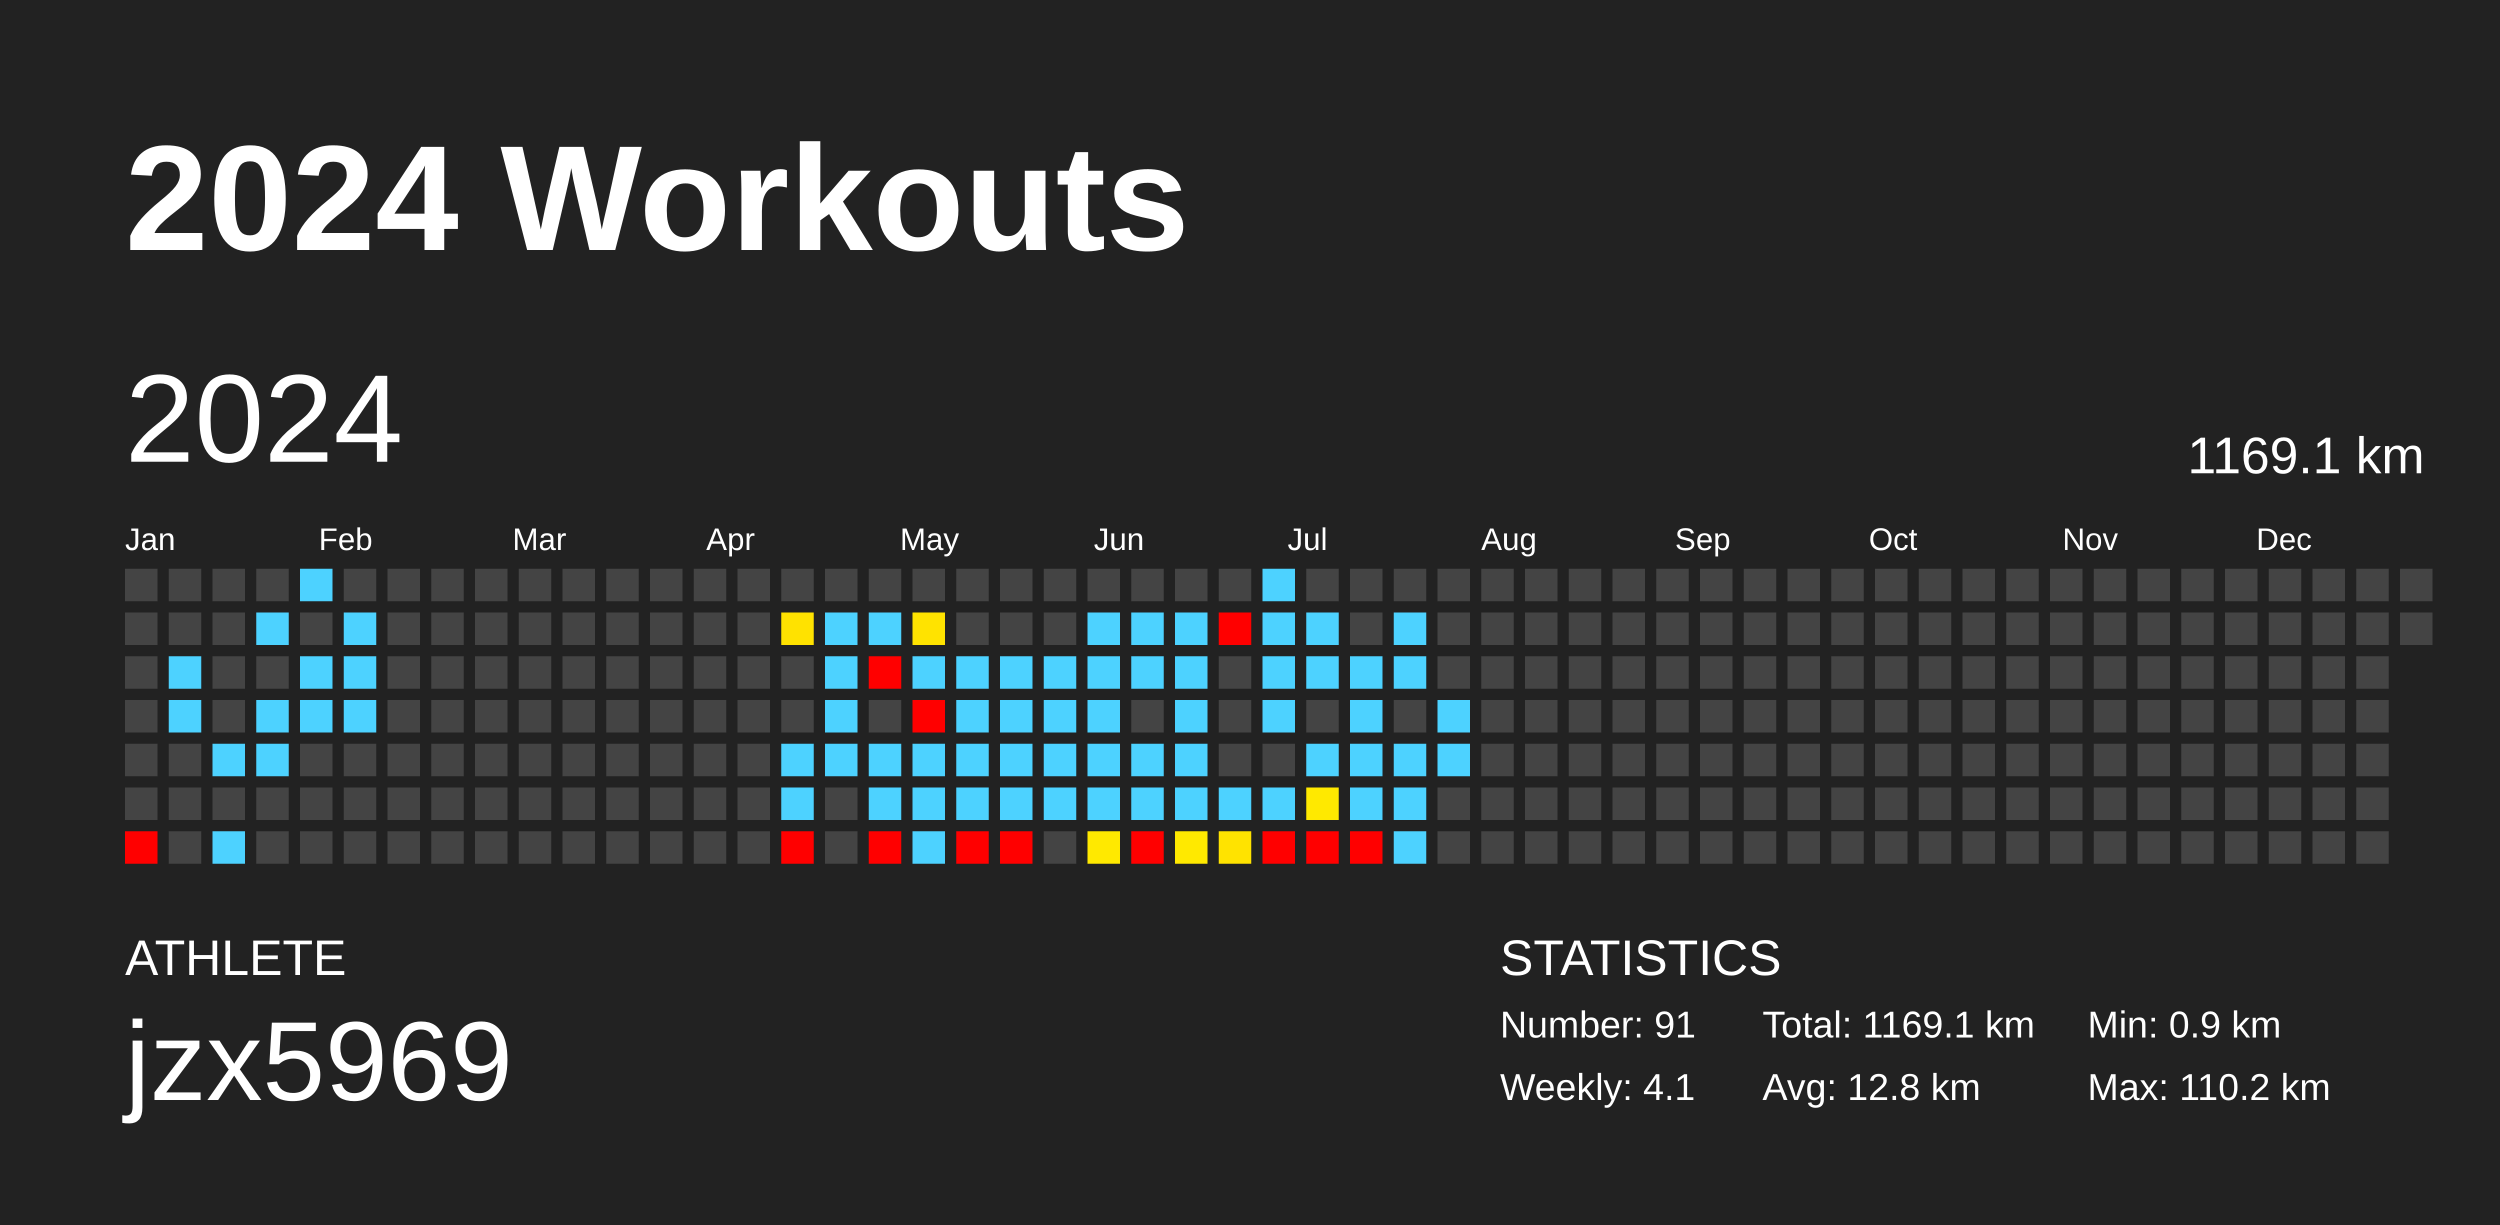
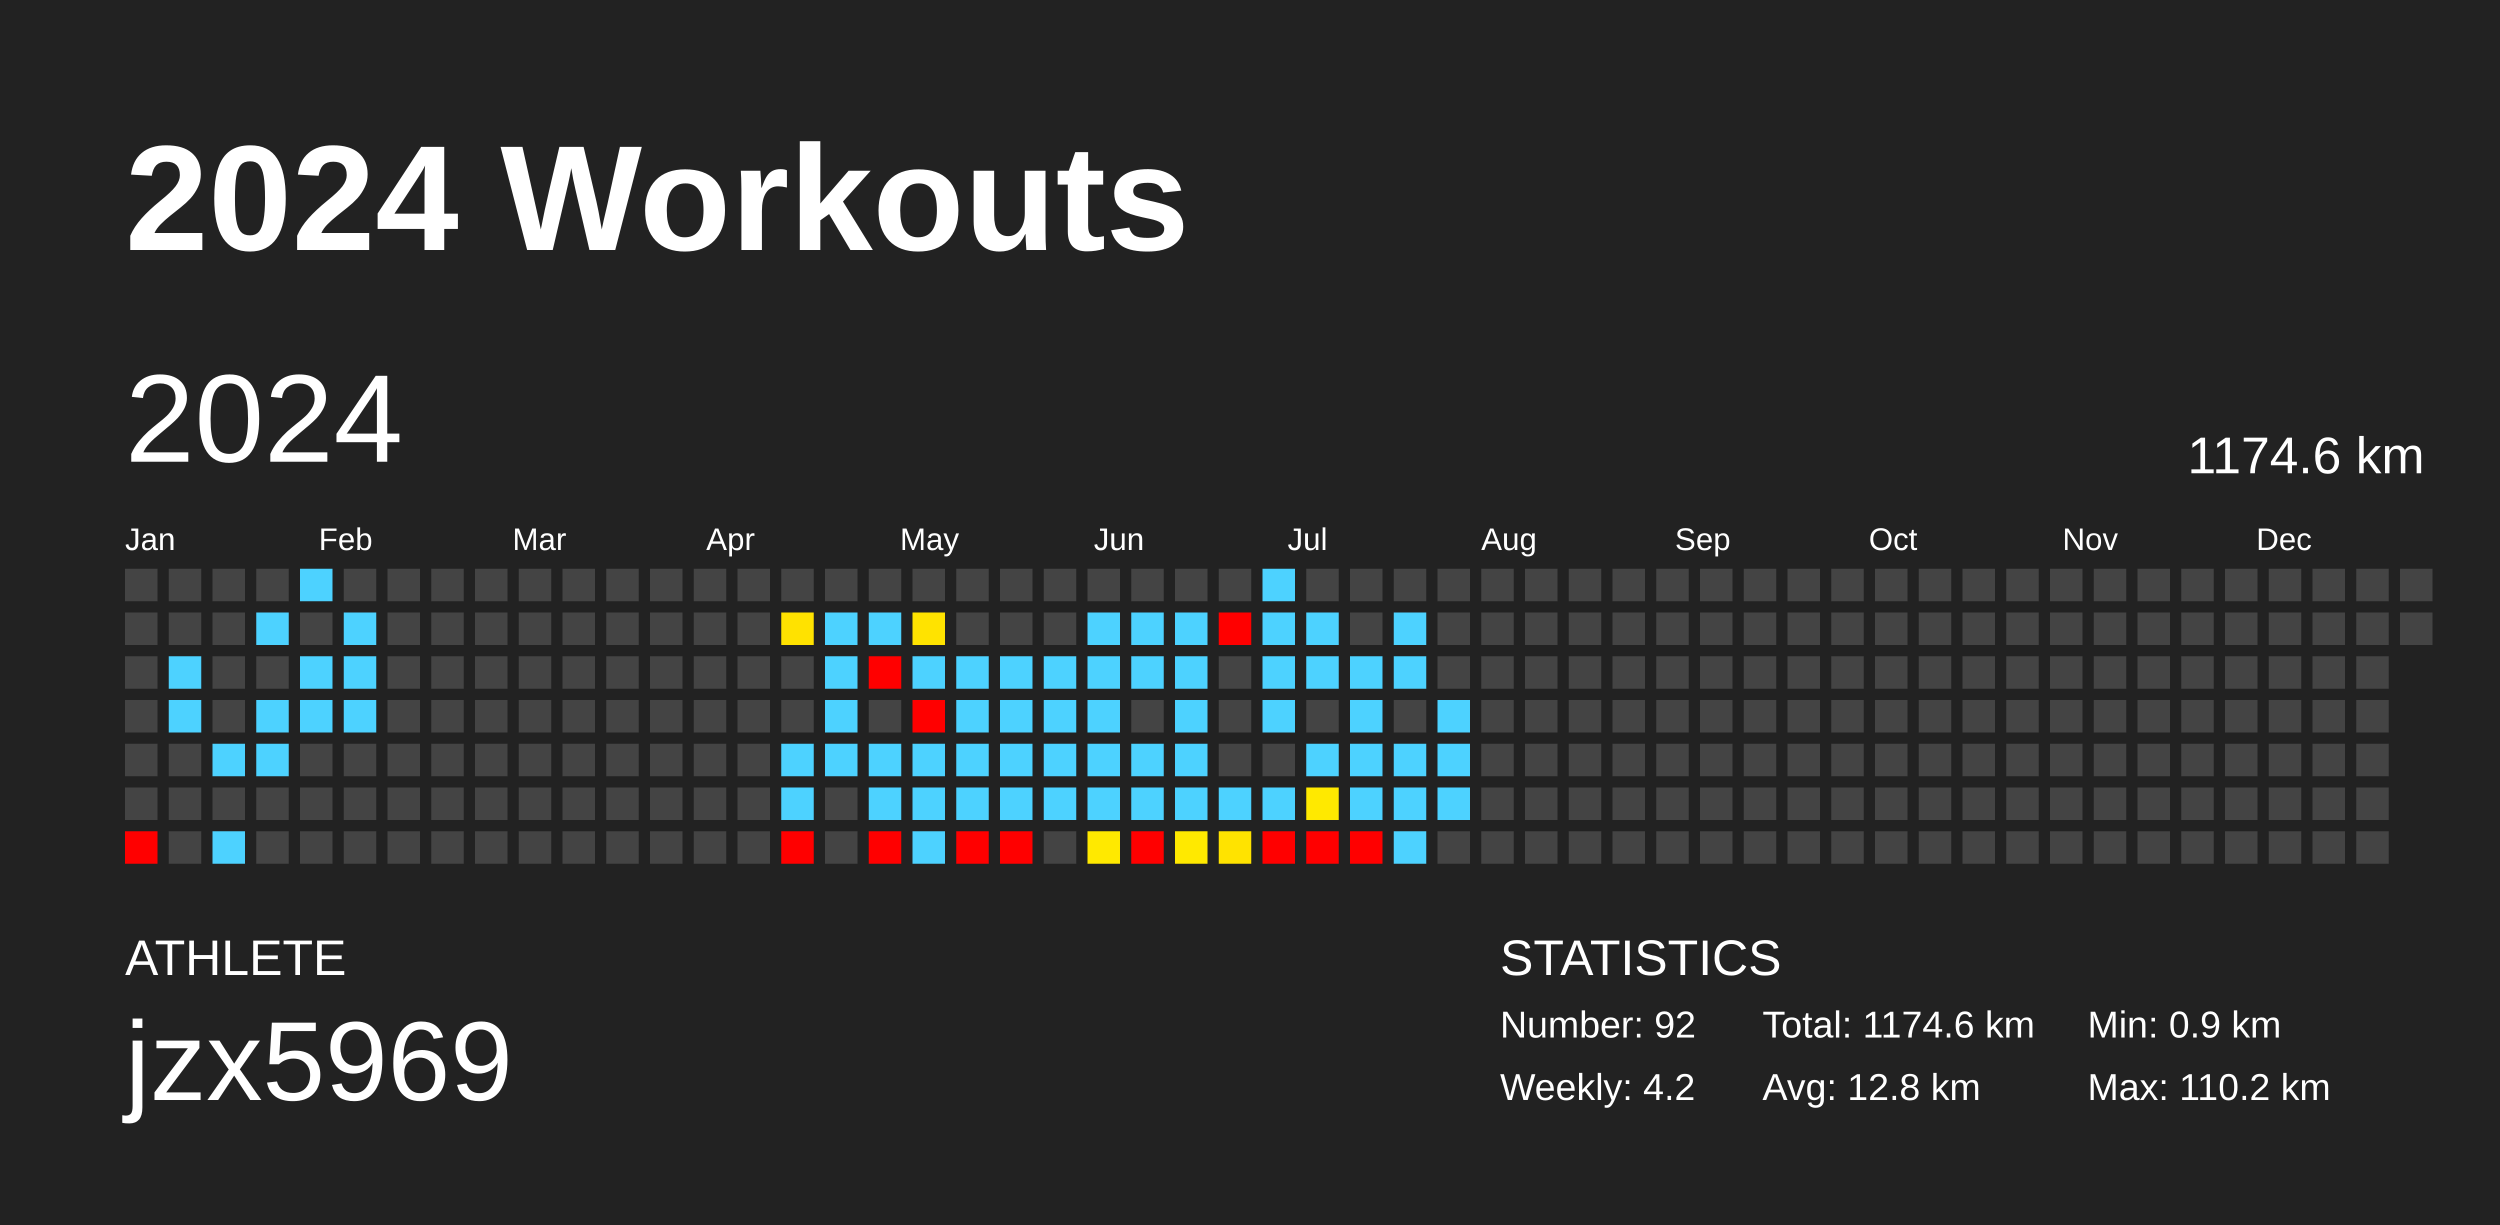
<svg xmlns="http://www.w3.org/2000/svg" baseProfile="full" height="98mm" version="1.1" viewBox="0,0,200,98" width="200mm">
  <defs />
  <rect fill="#222222" height="98" width="200" x="0" y="0" />
  <text fill="#FFFFFF" style="font-size:12px; font-family:Arial; font-weight:bold;" x="10" y="20">2024 Workouts</text>
  <text fill="#FFFFFF" style="font-size:4px; font-family:Arial" x="10" y="78">ATHLETE</text>
  <text fill="#FFFFFF" style="font-size:9px; font-family:Arial" x="10" y="88">jzx5969</text>
  <text fill="#FFFFFF" style="font-size:4px; font-family:Arial" x="120" y="78">STATISTICS</text>
-   <text fill="#FFFFFF" style="font-size:3px; font-family:Arial" x="120" y="83">Number: 91</text>
-   <text fill="#FFFFFF" style="font-size:3px; font-family:Arial" x="120" y="88">Weekly: 4.1</text>
-   <text fill="#FFFFFF" style="font-size:3px; font-family:Arial" x="141" y="83">Total: 1169.1 km</text>
+   <text fill="#FFFFFF" style="font-size:3px; font-family:Arial" x="120" y="83">Number: 92</text>
+   <text fill="#FFFFFF" style="font-size:3px; font-family:Arial" x="120" y="88">Weekly: 4.2</text>
+   <text fill="#FFFFFF" style="font-size:3px; font-family:Arial" x="141" y="83">Total: 1174.6 km</text>
  <text fill="#FFFFFF" style="font-size:3px; font-family:Arial" x="141" y="88">Avg: 12.8 km</text>
  <text fill="#FFFFFF" style="font-size:3px; font-family:Arial" x="167" y="83">Min: 0.9 km</text>
  <text fill="#FFFFFF" style="font-size:3px; font-family:Arial" x="167" y="88">Max: 110.2 km</text>
  <text dominant-baseline="hanging" fill="#FFFFFF" style="font-size:10.0px; font-family:Arial;" x="10" y="30">2024</text>
-   <text dominant-baseline="hanging" fill="#FFFFFF" style="font-size:4.125px; font-family:Arial;" x="175" y="35">1169.1 km</text>
+   <text dominant-baseline="hanging" fill="#FFFFFF" style="font-size:4.125px; font-family:Arial;" x="175" y="35">1174.6 km</text>
  <text fill="#FFFFFF" style="font-size:2.5px; font-family:Arial" x="10.0" y="44">Jan</text>
  <text fill="#FFFFFF" style="font-size:2.5px; font-family:Arial" x="25.5" y="44">Feb</text>
  <text fill="#FFFFFF" style="font-size:2.5px; font-family:Arial" x="41.0" y="44">Mar</text>
  <text fill="#FFFFFF" style="font-size:2.5px; font-family:Arial" x="56.5" y="44">Apr</text>
  <text fill="#FFFFFF" style="font-size:2.5px; font-family:Arial" x="72.0" y="44">May</text>
  <text fill="#FFFFFF" style="font-size:2.5px; font-family:Arial" x="87.5" y="44">Jun</text>
  <text fill="#FFFFFF" style="font-size:2.5px; font-family:Arial" x="103.0" y="44">Jul</text>
  <text fill="#FFFFFF" style="font-size:2.5px; font-family:Arial" x="118.5" y="44">Aug</text>
  <text fill="#FFFFFF" style="font-size:2.5px; font-family:Arial" x="134.0" y="44">Sep</text>
  <text fill="#FFFFFF" style="font-size:2.5px; font-family:Arial" x="149.5" y="44">Oct</text>
  <text fill="#FFFFFF" style="font-size:2.5px; font-family:Arial" x="165.0" y="44">Nov</text>
  <text fill="#FFFFFF" style="font-size:2.5px; font-family:Arial" x="180.5" y="44">Dec</text>
  <rect fill="#444444" height="2.6" width="2.6" x="10.0" y="45.5" />
  <rect fill="#444444" height="2.6" width="2.6" x="10.0" y="49.0" />
  <rect fill="#444444" height="2.6" width="2.6" x="10.0" y="52.5" />
  <rect fill="#444444" height="2.6" width="2.6" x="10.0" y="56.0" />
  <rect fill="#444444" height="2.6" width="2.6" x="10.0" y="59.5" />
  <rect fill="#444444" height="2.6" width="2.6" x="10.0" y="63.0" />
  <rect fill="red" height="2.6" width="2.6" x="10.0" y="66.5" />
  <rect fill="#444444" height="2.6" width="2.6" x="13.5" y="45.5" />
  <rect fill="#444444" height="2.6" width="2.6" x="13.5" y="49.0" />
  <rect fill="#4dd2ff" height="2.6" width="2.6" x="13.5" y="52.5" />
  <rect fill="#4dd2ff" height="2.6" width="2.6" x="13.5" y="56.0" />
  <rect fill="#444444" height="2.6" width="2.6" x="13.5" y="59.5" />
  <rect fill="#444444" height="2.6" width="2.6" x="13.5" y="63.0" />
  <rect fill="#444444" height="2.6" width="2.6" x="13.5" y="66.5" />
  <rect fill="#444444" height="2.6" width="2.6" x="17.0" y="45.5" />
  <rect fill="#444444" height="2.6" width="2.6" x="17.0" y="49.0" />
  <rect fill="#444444" height="2.6" width="2.6" x="17.0" y="52.5" />
  <rect fill="#444444" height="2.6" width="2.6" x="17.0" y="56.0" />
  <rect fill="#4dd2ff" height="2.6" width="2.6" x="17.0" y="59.5" />
  <rect fill="#444444" height="2.6" width="2.6" x="17.0" y="63.0" />
  <rect fill="#4dd2ff" height="2.6" width="2.6" x="17.0" y="66.5" />
  <rect fill="#444444" height="2.6" width="2.6" x="20.5" y="45.5" />
  <rect fill="#4dd2ff" height="2.6" width="2.6" x="20.5" y="49.0" />
  <rect fill="#444444" height="2.6" width="2.6" x="20.5" y="52.5" />
  <rect fill="#4dd2ff" height="2.6" width="2.6" x="20.5" y="56.0" />
  <rect fill="#4dd2ff" height="2.6" width="2.6" x="20.5" y="59.5" />
  <rect fill="#444444" height="2.6" width="2.6" x="20.5" y="63.0" />
  <rect fill="#444444" height="2.6" width="2.6" x="20.5" y="66.5" />
  <rect fill="#4dd2ff" height="2.6" width="2.6" x="24.0" y="45.5" />
  <rect fill="#444444" height="2.6" width="2.6" x="24.0" y="49.0" />
  <rect fill="#4dd2ff" height="2.6" width="2.6" x="24.0" y="52.5" />
  <rect fill="#4dd2ff" height="2.6" width="2.6" x="24.0" y="56.0" />
  <rect fill="#444444" height="2.6" width="2.6" x="24.0" y="59.5" />
  <rect fill="#444444" height="2.6" width="2.6" x="24.0" y="63.0" />
  <rect fill="#444444" height="2.6" width="2.6" x="24.0" y="66.5" />
  <rect fill="#444444" height="2.6" width="2.6" x="27.5" y="45.5" />
  <rect fill="#4dd2ff" height="2.6" width="2.6" x="27.5" y="49.0" />
  <rect fill="#4dd2ff" height="2.6" width="2.6" x="27.5" y="52.5" />
  <rect fill="#4dd2ff" height="2.6" width="2.6" x="27.5" y="56.0" />
  <rect fill="#444444" height="2.6" width="2.6" x="27.5" y="59.5" />
  <rect fill="#444444" height="2.6" width="2.6" x="27.5" y="63.0" />
  <rect fill="#444444" height="2.6" width="2.6" x="27.5" y="66.5" />
  <rect fill="#444444" height="2.6" width="2.6" x="31.0" y="45.5" />
  <rect fill="#444444" height="2.6" width="2.6" x="31.0" y="49.0" />
  <rect fill="#444444" height="2.6" width="2.6" x="31.0" y="52.5" />
  <rect fill="#444444" height="2.6" width="2.6" x="31.0" y="56.0" />
  <rect fill="#444444" height="2.6" width="2.6" x="31.0" y="59.5" />
  <rect fill="#444444" height="2.6" width="2.6" x="31.0" y="63.0" />
  <rect fill="#444444" height="2.6" width="2.6" x="31.0" y="66.5" />
  <rect fill="#444444" height="2.6" width="2.6" x="34.5" y="45.5" />
  <rect fill="#444444" height="2.6" width="2.6" x="34.5" y="49.0" />
  <rect fill="#444444" height="2.6" width="2.6" x="34.5" y="52.5" />
  <rect fill="#444444" height="2.6" width="2.6" x="34.5" y="56.0" />
  <rect fill="#444444" height="2.6" width="2.6" x="34.5" y="59.5" />
  <rect fill="#444444" height="2.6" width="2.6" x="34.5" y="63.0" />
  <rect fill="#444444" height="2.6" width="2.6" x="34.5" y="66.5" />
  <rect fill="#444444" height="2.6" width="2.6" x="38.0" y="45.5" />
  <rect fill="#444444" height="2.6" width="2.6" x="38.0" y="49.0" />
  <rect fill="#444444" height="2.6" width="2.6" x="38.0" y="52.5" />
  <rect fill="#444444" height="2.6" width="2.6" x="38.0" y="56.0" />
  <rect fill="#444444" height="2.6" width="2.6" x="38.0" y="59.5" />
  <rect fill="#444444" height="2.6" width="2.6" x="38.0" y="63.0" />
  <rect fill="#444444" height="2.6" width="2.6" x="38.0" y="66.5" />
  <rect fill="#444444" height="2.6" width="2.6" x="41.5" y="45.5" />
  <rect fill="#444444" height="2.6" width="2.6" x="41.5" y="49.0" />
  <rect fill="#444444" height="2.6" width="2.6" x="41.5" y="52.5" />
  <rect fill="#444444" height="2.6" width="2.6" x="41.5" y="56.0" />
  <rect fill="#444444" height="2.6" width="2.6" x="41.5" y="59.5" />
  <rect fill="#444444" height="2.6" width="2.6" x="41.5" y="63.0" />
  <rect fill="#444444" height="2.6" width="2.6" x="41.5" y="66.5" />
  <rect fill="#444444" height="2.6" width="2.6" x="45.0" y="45.5" />
  <rect fill="#444444" height="2.6" width="2.6" x="45.0" y="49.0" />
  <rect fill="#444444" height="2.6" width="2.6" x="45.0" y="52.5" />
  <rect fill="#444444" height="2.6" width="2.6" x="45.0" y="56.0" />
  <rect fill="#444444" height="2.6" width="2.6" x="45.0" y="59.5" />
  <rect fill="#444444" height="2.6" width="2.6" x="45.0" y="63.0" />
  <rect fill="#444444" height="2.6" width="2.6" x="45.0" y="66.5" />
  <rect fill="#444444" height="2.6" width="2.6" x="48.5" y="45.5" />
  <rect fill="#444444" height="2.6" width="2.6" x="48.5" y="49.0" />
  <rect fill="#444444" height="2.6" width="2.6" x="48.5" y="52.5" />
  <rect fill="#444444" height="2.6" width="2.6" x="48.5" y="56.0" />
  <rect fill="#444444" height="2.6" width="2.6" x="48.5" y="59.5" />
  <rect fill="#444444" height="2.6" width="2.6" x="48.5" y="63.0" />
  <rect fill="#444444" height="2.6" width="2.6" x="48.5" y="66.5" />
  <rect fill="#444444" height="2.6" width="2.6" x="52.0" y="45.5" />
  <rect fill="#444444" height="2.6" width="2.6" x="52.0" y="49.0" />
  <rect fill="#444444" height="2.6" width="2.6" x="52.0" y="52.5" />
  <rect fill="#444444" height="2.6" width="2.6" x="52.0" y="56.0" />
  <rect fill="#444444" height="2.6" width="2.6" x="52.0" y="59.5" />
  <rect fill="#444444" height="2.6" width="2.6" x="52.0" y="63.0" />
  <rect fill="#444444" height="2.6" width="2.6" x="52.0" y="66.5" />
  <rect fill="#444444" height="2.6" width="2.6" x="55.5" y="45.5" />
  <rect fill="#444444" height="2.6" width="2.6" x="55.5" y="49.0" />
  <rect fill="#444444" height="2.6" width="2.6" x="55.5" y="52.5" />
  <rect fill="#444444" height="2.6" width="2.6" x="55.5" y="56.0" />
  <rect fill="#444444" height="2.6" width="2.6" x="55.5" y="59.5" />
  <rect fill="#444444" height="2.6" width="2.6" x="55.5" y="63.0" />
  <rect fill="#444444" height="2.6" width="2.6" x="55.5" y="66.5" />
  <rect fill="#444444" height="2.6" width="2.6" x="59.0" y="45.5" />
  <rect fill="#444444" height="2.6" width="2.6" x="59.0" y="49.0" />
  <rect fill="#444444" height="2.6" width="2.6" x="59.0" y="52.5" />
  <rect fill="#444444" height="2.6" width="2.6" x="59.0" y="56.0" />
  <rect fill="#444444" height="2.6" width="2.6" x="59.0" y="59.5" />
  <rect fill="#444444" height="2.6" width="2.6" x="59.0" y="63.0" />
  <rect fill="#444444" height="2.6" width="2.6" x="59.0" y="66.5" />
  <rect fill="#444444" height="2.6" width="2.6" x="62.5" y="45.5" />
  <rect fill="#ffe200" height="2.6" width="2.6" x="62.5" y="49.0" />
  <rect fill="#444444" height="2.6" width="2.6" x="62.5" y="52.5" />
  <rect fill="#444444" height="2.6" width="2.6" x="62.5" y="56.0" />
  <rect fill="#4dd2ff" height="2.6" width="2.6" x="62.5" y="59.5" />
  <rect fill="#4dd2ff" height="2.6" width="2.6" x="62.5" y="63.0" />
  <rect fill="red" height="2.6" width="2.6" x="62.5" y="66.5" />
  <rect fill="#444444" height="2.6" width="2.6" x="66.0" y="45.5" />
  <rect fill="#4dd2ff" height="2.6" width="2.6" x="66.0" y="49.0" />
  <rect fill="#4dd2ff" height="2.6" width="2.6" x="66.0" y="52.5" />
  <rect fill="#4dd2ff" height="2.6" width="2.6" x="66.0" y="56.0" />
  <rect fill="#4dd2ff" height="2.6" width="2.6" x="66.0" y="59.5" />
  <rect fill="#444444" height="2.6" width="2.6" x="66.0" y="63.0" />
  <rect fill="#444444" height="2.6" width="2.6" x="66.0" y="66.5" />
  <rect fill="#444444" height="2.6" width="2.6" x="69.5" y="45.5" />
  <rect fill="#4dd2ff" height="2.6" width="2.6" x="69.5" y="49.0" />
  <rect fill="red" height="2.6" width="2.6" x="69.5" y="52.5" />
  <rect fill="#444444" height="2.6" width="2.6" x="69.5" y="56.0" />
  <rect fill="#4dd2ff" height="2.6" width="2.6" x="69.5" y="59.5" />
  <rect fill="#4dd2ff" height="2.6" width="2.6" x="69.5" y="63.0" />
  <rect fill="red" height="2.6" width="2.6" x="69.5" y="66.5" />
  <rect fill="#444444" height="2.6" width="2.6" x="73.0" y="45.5" />
  <rect fill="#ffe300" height="2.6" width="2.6" x="73.0" y="49.0" />
  <rect fill="#4dd2ff" height="2.6" width="2.6" x="73.0" y="52.5" />
  <rect fill="red" height="2.6" width="2.6" x="73.0" y="56.0" />
  <rect fill="#4dd2ff" height="2.6" width="2.6" x="73.0" y="59.5" />
  <rect fill="#4dd2ff" height="2.6" width="2.6" x="73.0" y="63.0" />
  <rect fill="#4dd2ff" height="2.6" width="2.6" x="73.0" y="66.5" />
  <rect fill="#444444" height="2.6" width="2.6" x="76.5" y="45.5" />
  <rect fill="#444444" height="2.6" width="2.6" x="76.5" y="49.0" />
  <rect fill="#4dd2ff" height="2.6" width="2.6" x="76.5" y="52.5" />
  <rect fill="#4dd2ff" height="2.6" width="2.6" x="76.5" y="56.0" />
  <rect fill="#4dd2ff" height="2.6" width="2.6" x="76.5" y="59.5" />
  <rect fill="#4dd2ff" height="2.6" width="2.6" x="76.5" y="63.0" />
  <rect fill="red" height="2.6" width="2.6" x="76.5" y="66.5" />
  <rect fill="#444444" height="2.6" width="2.6" x="80.0" y="45.5" />
  <rect fill="#444444" height="2.6" width="2.6" x="80.0" y="49.0" />
  <rect fill="#4dd2ff" height="2.6" width="2.6" x="80.0" y="52.5" />
  <rect fill="#4dd2ff" height="2.6" width="2.6" x="80.0" y="56.0" />
  <rect fill="#4dd2ff" height="2.6" width="2.6" x="80.0" y="59.5" />
  <rect fill="#4dd2ff" height="2.6" width="2.6" x="80.0" y="63.0" />
  <rect fill="red" height="2.6" width="2.6" x="80.0" y="66.5" />
  <rect fill="#444444" height="2.6" width="2.6" x="83.5" y="45.5" />
  <rect fill="#444444" height="2.6" width="2.6" x="83.5" y="49.0" />
  <rect fill="#4dd2ff" height="2.6" width="2.6" x="83.5" y="52.5" />
  <rect fill="#4dd2ff" height="2.6" width="2.6" x="83.5" y="56.0" />
  <rect fill="#4dd2ff" height="2.6" width="2.6" x="83.5" y="59.5" />
  <rect fill="#4dd2ff" height="2.6" width="2.6" x="83.5" y="63.0" />
  <rect fill="#444444" height="2.6" width="2.6" x="83.5" y="66.5" />
  <rect fill="#444444" height="2.6" width="2.6" x="87.0" y="45.5" />
  <rect fill="#4dd2ff" height="2.6" width="2.6" x="87.0" y="49.0" />
  <rect fill="#4dd2ff" height="2.6" width="2.6" x="87.0" y="52.5" />
  <rect fill="#4dd2ff" height="2.6" width="2.6" x="87.0" y="56.0" />
  <rect fill="#4dd2ff" height="2.6" width="2.6" x="87.0" y="59.5" />
  <rect fill="#4dd2ff" height="2.6" width="2.6" x="87.0" y="63.0" />
  <rect fill="#ffe900" height="2.6" width="2.6" x="87.0" y="66.5" />
  <rect fill="#444444" height="2.6" width="2.6" x="90.5" y="45.5" />
  <rect fill="#4dd2ff" height="2.6" width="2.6" x="90.5" y="49.0" />
  <rect fill="#4dd2ff" height="2.6" width="2.6" x="90.5" y="52.5" />
  <rect fill="#444444" height="2.6" width="2.6" x="90.5" y="56.0" />
  <rect fill="#4dd2ff" height="2.6" width="2.6" x="90.5" y="59.5" />
  <rect fill="#4dd2ff" height="2.6" width="2.6" x="90.5" y="63.0" />
  <rect fill="red" height="2.6" width="2.6" x="90.5" y="66.5" />
  <rect fill="#444444" height="2.6" width="2.6" x="94.0" y="45.5" />
  <rect fill="#4dd2ff" height="2.6" width="2.6" x="94.0" y="49.0" />
  <rect fill="#4dd2ff" height="2.6" width="2.6" x="94.0" y="52.5" />
  <rect fill="#4dd2ff" height="2.6" width="2.6" x="94.0" y="56.0" />
  <rect fill="#4dd2ff" height="2.6" width="2.6" x="94.0" y="59.5" />
  <rect fill="#4dd2ff" height="2.6" width="2.6" x="94.0" y="63.0" />
  <rect fill="#ffe900" height="2.6" width="2.6" x="94.0" y="66.5" />
  <rect fill="#444444" height="2.6" width="2.6" x="97.5" y="45.5" />
  <rect fill="red" height="2.6" width="2.6" x="97.5" y="49.0" />
  <rect fill="#444444" height="2.6" width="2.6" x="97.5" y="52.5" />
  <rect fill="#444444" height="2.6" width="2.6" x="97.5" y="56.0" />
  <rect fill="#444444" height="2.6" width="2.6" x="97.5" y="59.5" />
  <rect fill="#4dd2ff" height="2.6" width="2.6" x="97.5" y="63.0" />
  <rect fill="#ffe300" height="2.6" width="2.6" x="97.5" y="66.5" />
  <rect fill="#4dd2ff" height="2.6" width="2.6" x="101.0" y="45.5" />
  <rect fill="#4dd2ff" height="2.6" width="2.6" x="101.0" y="49.0" />
  <rect fill="#4dd2ff" height="2.6" width="2.6" x="101.0" y="52.5" />
  <rect fill="#4dd2ff" height="2.6" width="2.6" x="101.0" y="56.0" />
  <rect fill="#444444" height="2.6" width="2.6" x="101.0" y="59.5" />
  <rect fill="#4dd2ff" height="2.6" width="2.6" x="101.0" y="63.0" />
  <rect fill="red" height="2.6" width="2.6" x="101.0" y="66.5" />
  <rect fill="#444444" height="2.6" width="2.6" x="104.5" y="45.5" />
  <rect fill="#4dd2ff" height="2.6" width="2.6" x="104.5" y="49.0" />
  <rect fill="#4dd2ff" height="2.6" width="2.6" x="104.5" y="52.5" />
  <rect fill="#444444" height="2.6" width="2.6" x="104.5" y="56.0" />
  <rect fill="#4dd2ff" height="2.6" width="2.6" x="104.5" y="59.5" />
  <rect fill="#ffe900" height="2.6" width="2.6" x="104.5" y="63.0" />
  <rect fill="red" height="2.6" width="2.6" x="104.5" y="66.5" />
  <rect fill="#444444" height="2.6" width="2.6" x="108.0" y="45.5" />
  <rect fill="#444444" height="2.6" width="2.6" x="108.0" y="49.0" />
  <rect fill="#4dd2ff" height="2.6" width="2.6" x="108.0" y="52.5" />
  <rect fill="#4dd2ff" height="2.6" width="2.6" x="108.0" y="56.0" />
  <rect fill="#4dd2ff" height="2.6" width="2.6" x="108.0" y="59.5" />
  <rect fill="#4dd2ff" height="2.6" width="2.6" x="108.0" y="63.0" />
  <rect fill="red" height="2.6" width="2.6" x="108.0" y="66.5" />
  <rect fill="#444444" height="2.6" width="2.6" x="111.5" y="45.5" />
  <rect fill="#4dd2ff" height="2.6" width="2.6" x="111.5" y="49.0" />
  <rect fill="#4dd2ff" height="2.6" width="2.6" x="111.5" y="52.5" />
  <rect fill="#444444" height="2.6" width="2.6" x="111.5" y="56.0" />
  <rect fill="#4dd2ff" height="2.6" width="2.6" x="111.5" y="59.5" />
  <rect fill="#4dd2ff" height="2.6" width="2.6" x="111.5" y="63.0" />
  <rect fill="#4dd2ff" height="2.6" width="2.6" x="111.5" y="66.5" />
  <rect fill="#444444" height="2.6" width="2.6" x="115.0" y="45.5" />
  <rect fill="#444444" height="2.6" width="2.6" x="115.0" y="49.0" />
  <rect fill="#444444" height="2.6" width="2.6" x="115.0" y="52.5" />
  <rect fill="#4dd2ff" height="2.6" width="2.6" x="115.0" y="56.0" />
  <rect fill="#4dd2ff" height="2.6" width="2.6" x="115.0" y="59.5" />
-   <rect fill="#444444" height="2.6" width="2.6" x="115.0" y="63.0" />
+   <rect fill="#4dd2ff" height="2.6" width="2.6" x="115.0" y="63.0" />
  <rect fill="#444444" height="2.6" width="2.6" x="115.0" y="66.5" />
  <rect fill="#444444" height="2.6" width="2.6" x="118.5" y="45.5" />
  <rect fill="#444444" height="2.6" width="2.6" x="118.5" y="49.0" />
  <rect fill="#444444" height="2.6" width="2.6" x="118.5" y="52.5" />
  <rect fill="#444444" height="2.6" width="2.6" x="118.5" y="56.0" />
  <rect fill="#444444" height="2.6" width="2.6" x="118.5" y="59.5" />
  <rect fill="#444444" height="2.6" width="2.6" x="118.5" y="63.0" />
  <rect fill="#444444" height="2.6" width="2.6" x="118.5" y="66.5" />
  <rect fill="#444444" height="2.6" width="2.6" x="122.0" y="45.5" />
  <rect fill="#444444" height="2.6" width="2.6" x="122.0" y="49.0" />
  <rect fill="#444444" height="2.6" width="2.6" x="122.0" y="52.5" />
  <rect fill="#444444" height="2.6" width="2.6" x="122.0" y="56.0" />
  <rect fill="#444444" height="2.6" width="2.6" x="122.0" y="59.5" />
  <rect fill="#444444" height="2.6" width="2.6" x="122.0" y="63.0" />
  <rect fill="#444444" height="2.6" width="2.6" x="122.0" y="66.5" />
  <rect fill="#444444" height="2.6" width="2.6" x="125.5" y="45.5" />
  <rect fill="#444444" height="2.6" width="2.6" x="125.5" y="49.0" />
  <rect fill="#444444" height="2.6" width="2.6" x="125.5" y="52.5" />
  <rect fill="#444444" height="2.6" width="2.6" x="125.5" y="56.0" />
  <rect fill="#444444" height="2.6" width="2.6" x="125.5" y="59.5" />
  <rect fill="#444444" height="2.6" width="2.6" x="125.5" y="63.0" />
  <rect fill="#444444" height="2.6" width="2.6" x="125.5" y="66.5" />
  <rect fill="#444444" height="2.6" width="2.6" x="129.0" y="45.5" />
  <rect fill="#444444" height="2.6" width="2.6" x="129.0" y="49.0" />
  <rect fill="#444444" height="2.6" width="2.6" x="129.0" y="52.5" />
  <rect fill="#444444" height="2.6" width="2.6" x="129.0" y="56.0" />
  <rect fill="#444444" height="2.6" width="2.6" x="129.0" y="59.5" />
  <rect fill="#444444" height="2.6" width="2.6" x="129.0" y="63.0" />
  <rect fill="#444444" height="2.6" width="2.6" x="129.0" y="66.5" />
  <rect fill="#444444" height="2.6" width="2.6" x="132.5" y="45.5" />
  <rect fill="#444444" height="2.6" width="2.6" x="132.5" y="49.0" />
  <rect fill="#444444" height="2.6" width="2.6" x="132.5" y="52.5" />
  <rect fill="#444444" height="2.6" width="2.6" x="132.5" y="56.0" />
  <rect fill="#444444" height="2.6" width="2.6" x="132.5" y="59.5" />
  <rect fill="#444444" height="2.6" width="2.6" x="132.5" y="63.0" />
  <rect fill="#444444" height="2.6" width="2.6" x="132.5" y="66.5" />
  <rect fill="#444444" height="2.6" width="2.6" x="136.0" y="45.5" />
  <rect fill="#444444" height="2.6" width="2.6" x="136.0" y="49.0" />
  <rect fill="#444444" height="2.6" width="2.6" x="136.0" y="52.5" />
  <rect fill="#444444" height="2.6" width="2.6" x="136.0" y="56.0" />
  <rect fill="#444444" height="2.6" width="2.6" x="136.0" y="59.5" />
  <rect fill="#444444" height="2.6" width="2.6" x="136.0" y="63.0" />
  <rect fill="#444444" height="2.6" width="2.6" x="136.0" y="66.5" />
  <rect fill="#444444" height="2.6" width="2.6" x="139.5" y="45.5" />
  <rect fill="#444444" height="2.6" width="2.6" x="139.5" y="49.0" />
  <rect fill="#444444" height="2.6" width="2.6" x="139.5" y="52.5" />
  <rect fill="#444444" height="2.6" width="2.6" x="139.5" y="56.0" />
  <rect fill="#444444" height="2.6" width="2.6" x="139.5" y="59.5" />
  <rect fill="#444444" height="2.6" width="2.6" x="139.5" y="63.0" />
  <rect fill="#444444" height="2.6" width="2.6" x="139.5" y="66.5" />
  <rect fill="#444444" height="2.6" width="2.6" x="143.0" y="45.5" />
  <rect fill="#444444" height="2.6" width="2.6" x="143.0" y="49.0" />
  <rect fill="#444444" height="2.6" width="2.6" x="143.0" y="52.5" />
  <rect fill="#444444" height="2.6" width="2.6" x="143.0" y="56.0" />
  <rect fill="#444444" height="2.6" width="2.6" x="143.0" y="59.5" />
  <rect fill="#444444" height="2.6" width="2.6" x="143.0" y="63.0" />
  <rect fill="#444444" height="2.6" width="2.6" x="143.0" y="66.5" />
  <rect fill="#444444" height="2.6" width="2.6" x="146.5" y="45.5" />
  <rect fill="#444444" height="2.6" width="2.6" x="146.5" y="49.0" />
  <rect fill="#444444" height="2.6" width="2.6" x="146.5" y="52.5" />
  <rect fill="#444444" height="2.6" width="2.6" x="146.5" y="56.0" />
  <rect fill="#444444" height="2.6" width="2.6" x="146.5" y="59.5" />
  <rect fill="#444444" height="2.6" width="2.6" x="146.5" y="63.0" />
  <rect fill="#444444" height="2.6" width="2.6" x="146.5" y="66.5" />
  <rect fill="#444444" height="2.6" width="2.6" x="150.0" y="45.5" />
  <rect fill="#444444" height="2.6" width="2.6" x="150.0" y="49.0" />
  <rect fill="#444444" height="2.6" width="2.6" x="150.0" y="52.5" />
  <rect fill="#444444" height="2.6" width="2.6" x="150.0" y="56.0" />
  <rect fill="#444444" height="2.6" width="2.6" x="150.0" y="59.5" />
  <rect fill="#444444" height="2.6" width="2.6" x="150.0" y="63.0" />
  <rect fill="#444444" height="2.6" width="2.6" x="150.0" y="66.5" />
  <rect fill="#444444" height="2.6" width="2.6" x="153.5" y="45.5" />
  <rect fill="#444444" height="2.6" width="2.6" x="153.5" y="49.0" />
  <rect fill="#444444" height="2.6" width="2.6" x="153.5" y="52.5" />
  <rect fill="#444444" height="2.6" width="2.6" x="153.5" y="56.0" />
  <rect fill="#444444" height="2.6" width="2.6" x="153.5" y="59.5" />
  <rect fill="#444444" height="2.6" width="2.6" x="153.5" y="63.0" />
  <rect fill="#444444" height="2.6" width="2.6" x="153.5" y="66.5" />
  <rect fill="#444444" height="2.6" width="2.6" x="157.0" y="45.5" />
  <rect fill="#444444" height="2.6" width="2.6" x="157.0" y="49.0" />
  <rect fill="#444444" height="2.6" width="2.6" x="157.0" y="52.5" />
  <rect fill="#444444" height="2.6" width="2.6" x="157.0" y="56.0" />
  <rect fill="#444444" height="2.6" width="2.6" x="157.0" y="59.5" />
  <rect fill="#444444" height="2.6" width="2.6" x="157.0" y="63.0" />
  <rect fill="#444444" height="2.6" width="2.6" x="157.0" y="66.5" />
  <rect fill="#444444" height="2.6" width="2.6" x="160.5" y="45.5" />
  <rect fill="#444444" height="2.6" width="2.6" x="160.5" y="49.0" />
  <rect fill="#444444" height="2.6" width="2.6" x="160.5" y="52.5" />
  <rect fill="#444444" height="2.6" width="2.6" x="160.5" y="56.0" />
  <rect fill="#444444" height="2.6" width="2.6" x="160.5" y="59.5" />
  <rect fill="#444444" height="2.6" width="2.6" x="160.5" y="63.0" />
  <rect fill="#444444" height="2.6" width="2.6" x="160.5" y="66.5" />
  <rect fill="#444444" height="2.6" width="2.6" x="164.0" y="45.5" />
  <rect fill="#444444" height="2.6" width="2.6" x="164.0" y="49.0" />
  <rect fill="#444444" height="2.6" width="2.6" x="164.0" y="52.5" />
  <rect fill="#444444" height="2.6" width="2.6" x="164.0" y="56.0" />
  <rect fill="#444444" height="2.6" width="2.6" x="164.0" y="59.5" />
  <rect fill="#444444" height="2.6" width="2.6" x="164.0" y="63.0" />
  <rect fill="#444444" height="2.6" width="2.6" x="164.0" y="66.5" />
  <rect fill="#444444" height="2.6" width="2.6" x="167.5" y="45.5" />
  <rect fill="#444444" height="2.6" width="2.6" x="167.5" y="49.0" />
  <rect fill="#444444" height="2.6" width="2.6" x="167.5" y="52.5" />
  <rect fill="#444444" height="2.6" width="2.6" x="167.5" y="56.0" />
  <rect fill="#444444" height="2.6" width="2.6" x="167.5" y="59.5" />
  <rect fill="#444444" height="2.6" width="2.6" x="167.5" y="63.0" />
  <rect fill="#444444" height="2.6" width="2.6" x="167.5" y="66.5" />
  <rect fill="#444444" height="2.6" width="2.6" x="171.0" y="45.5" />
  <rect fill="#444444" height="2.6" width="2.6" x="171.0" y="49.0" />
  <rect fill="#444444" height="2.6" width="2.6" x="171.0" y="52.5" />
  <rect fill="#444444" height="2.6" width="2.6" x="171.0" y="56.0" />
  <rect fill="#444444" height="2.6" width="2.6" x="171.0" y="59.5" />
  <rect fill="#444444" height="2.6" width="2.6" x="171.0" y="63.0" />
  <rect fill="#444444" height="2.6" width="2.6" x="171.0" y="66.5" />
  <rect fill="#444444" height="2.6" width="2.6" x="174.5" y="45.5" />
  <rect fill="#444444" height="2.6" width="2.6" x="174.5" y="49.0" />
  <rect fill="#444444" height="2.6" width="2.6" x="174.5" y="52.5" />
  <rect fill="#444444" height="2.6" width="2.6" x="174.5" y="56.0" />
  <rect fill="#444444" height="2.6" width="2.6" x="174.5" y="59.5" />
  <rect fill="#444444" height="2.6" width="2.6" x="174.5" y="63.0" />
  <rect fill="#444444" height="2.6" width="2.6" x="174.5" y="66.5" />
  <rect fill="#444444" height="2.6" width="2.6" x="178.0" y="45.5" />
  <rect fill="#444444" height="2.6" width="2.6" x="178.0" y="49.0" />
  <rect fill="#444444" height="2.6" width="2.6" x="178.0" y="52.5" />
  <rect fill="#444444" height="2.6" width="2.6" x="178.0" y="56.0" />
  <rect fill="#444444" height="2.6" width="2.6" x="178.0" y="59.5" />
  <rect fill="#444444" height="2.6" width="2.6" x="178.0" y="63.0" />
  <rect fill="#444444" height="2.6" width="2.6" x="178.0" y="66.5" />
  <rect fill="#444444" height="2.6" width="2.6" x="181.5" y="45.5" />
  <rect fill="#444444" height="2.6" width="2.6" x="181.5" y="49.0" />
  <rect fill="#444444" height="2.6" width="2.6" x="181.5" y="52.5" />
  <rect fill="#444444" height="2.6" width="2.6" x="181.5" y="56.0" />
  <rect fill="#444444" height="2.6" width="2.6" x="181.5" y="59.5" />
  <rect fill="#444444" height="2.6" width="2.6" x="181.5" y="63.0" />
  <rect fill="#444444" height="2.6" width="2.6" x="181.5" y="66.5" />
  <rect fill="#444444" height="2.6" width="2.6" x="185.0" y="45.5" />
  <rect fill="#444444" height="2.6" width="2.6" x="185.0" y="49.0" />
  <rect fill="#444444" height="2.6" width="2.6" x="185.0" y="52.5" />
  <rect fill="#444444" height="2.6" width="2.6" x="185.0" y="56.0" />
  <rect fill="#444444" height="2.6" width="2.6" x="185.0" y="59.5" />
  <rect fill="#444444" height="2.6" width="2.6" x="185.0" y="63.0" />
  <rect fill="#444444" height="2.6" width="2.6" x="185.0" y="66.5" />
  <rect fill="#444444" height="2.6" width="2.6" x="188.5" y="45.5" />
  <rect fill="#444444" height="2.6" width="2.6" x="188.5" y="49.0" />
  <rect fill="#444444" height="2.6" width="2.6" x="188.5" y="52.5" />
  <rect fill="#444444" height="2.6" width="2.6" x="188.5" y="56.0" />
  <rect fill="#444444" height="2.6" width="2.6" x="188.5" y="59.5" />
  <rect fill="#444444" height="2.6" width="2.6" x="188.5" y="63.0" />
  <rect fill="#444444" height="2.6" width="2.6" x="188.5" y="66.5" />
  <rect fill="#444444" height="2.6" width="2.6" x="192.0" y="45.5" />
  <rect fill="#444444" height="2.6" width="2.6" x="192.0" y="49.0" />
</svg>
